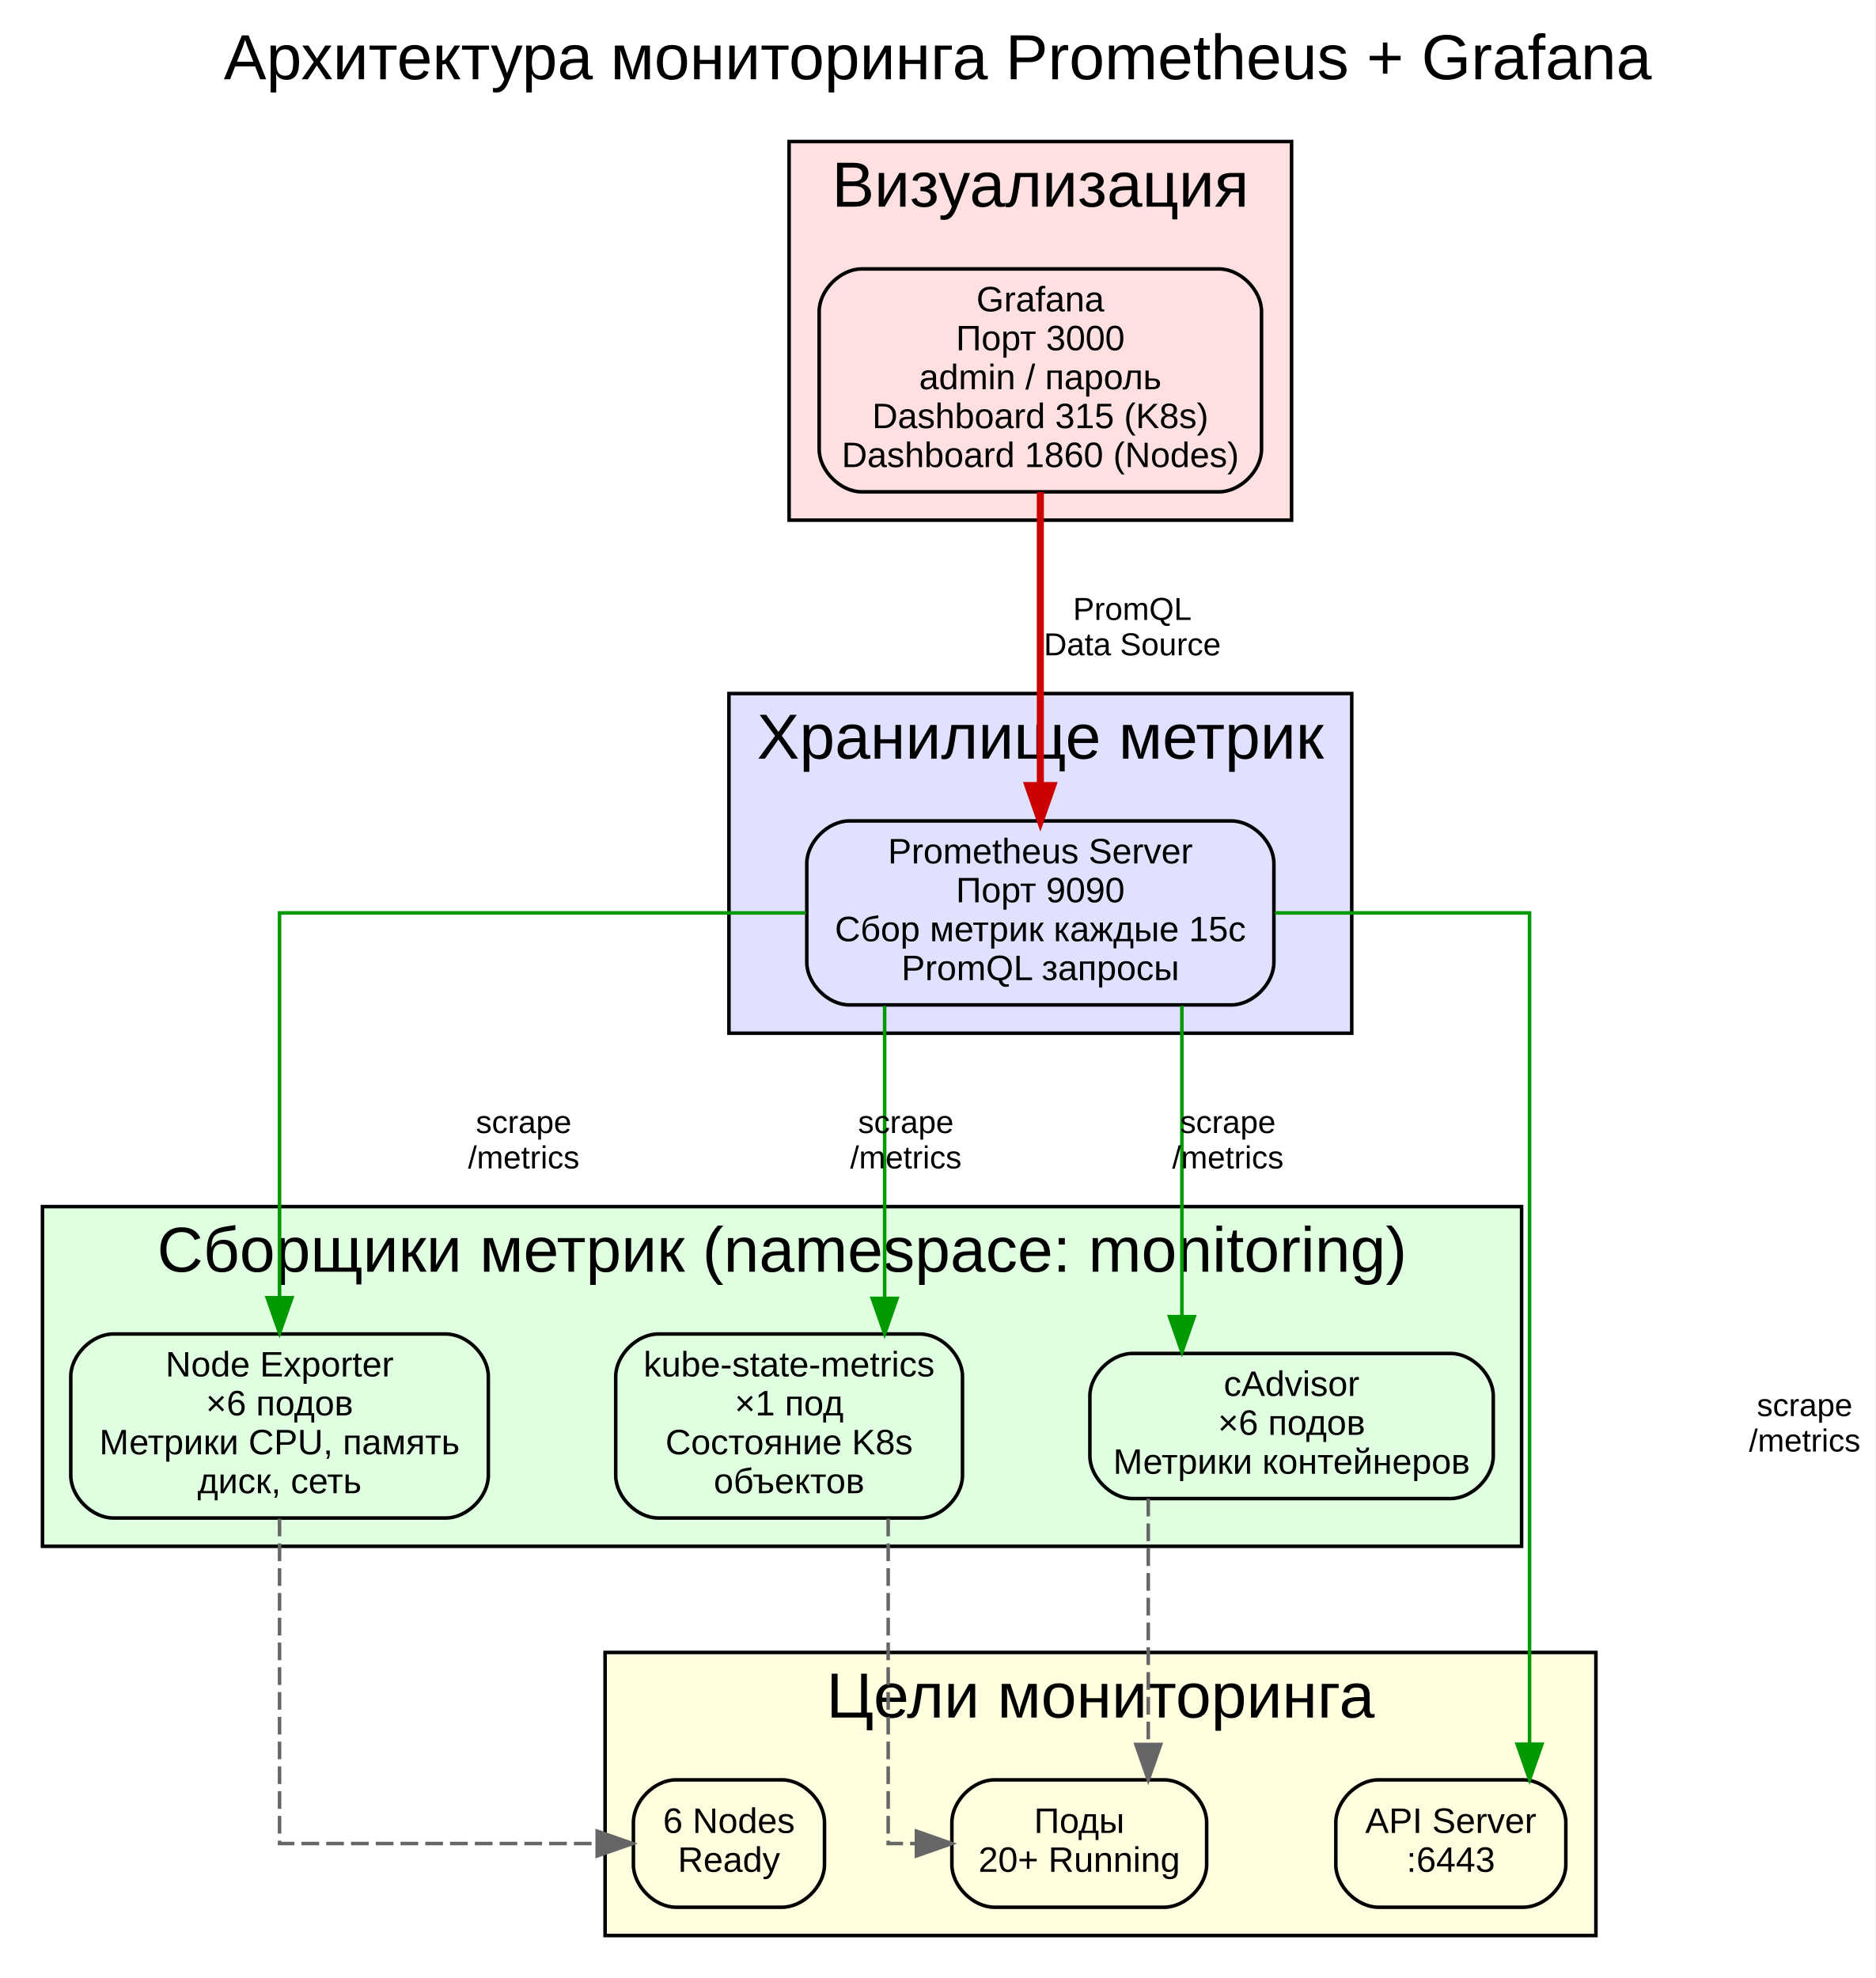
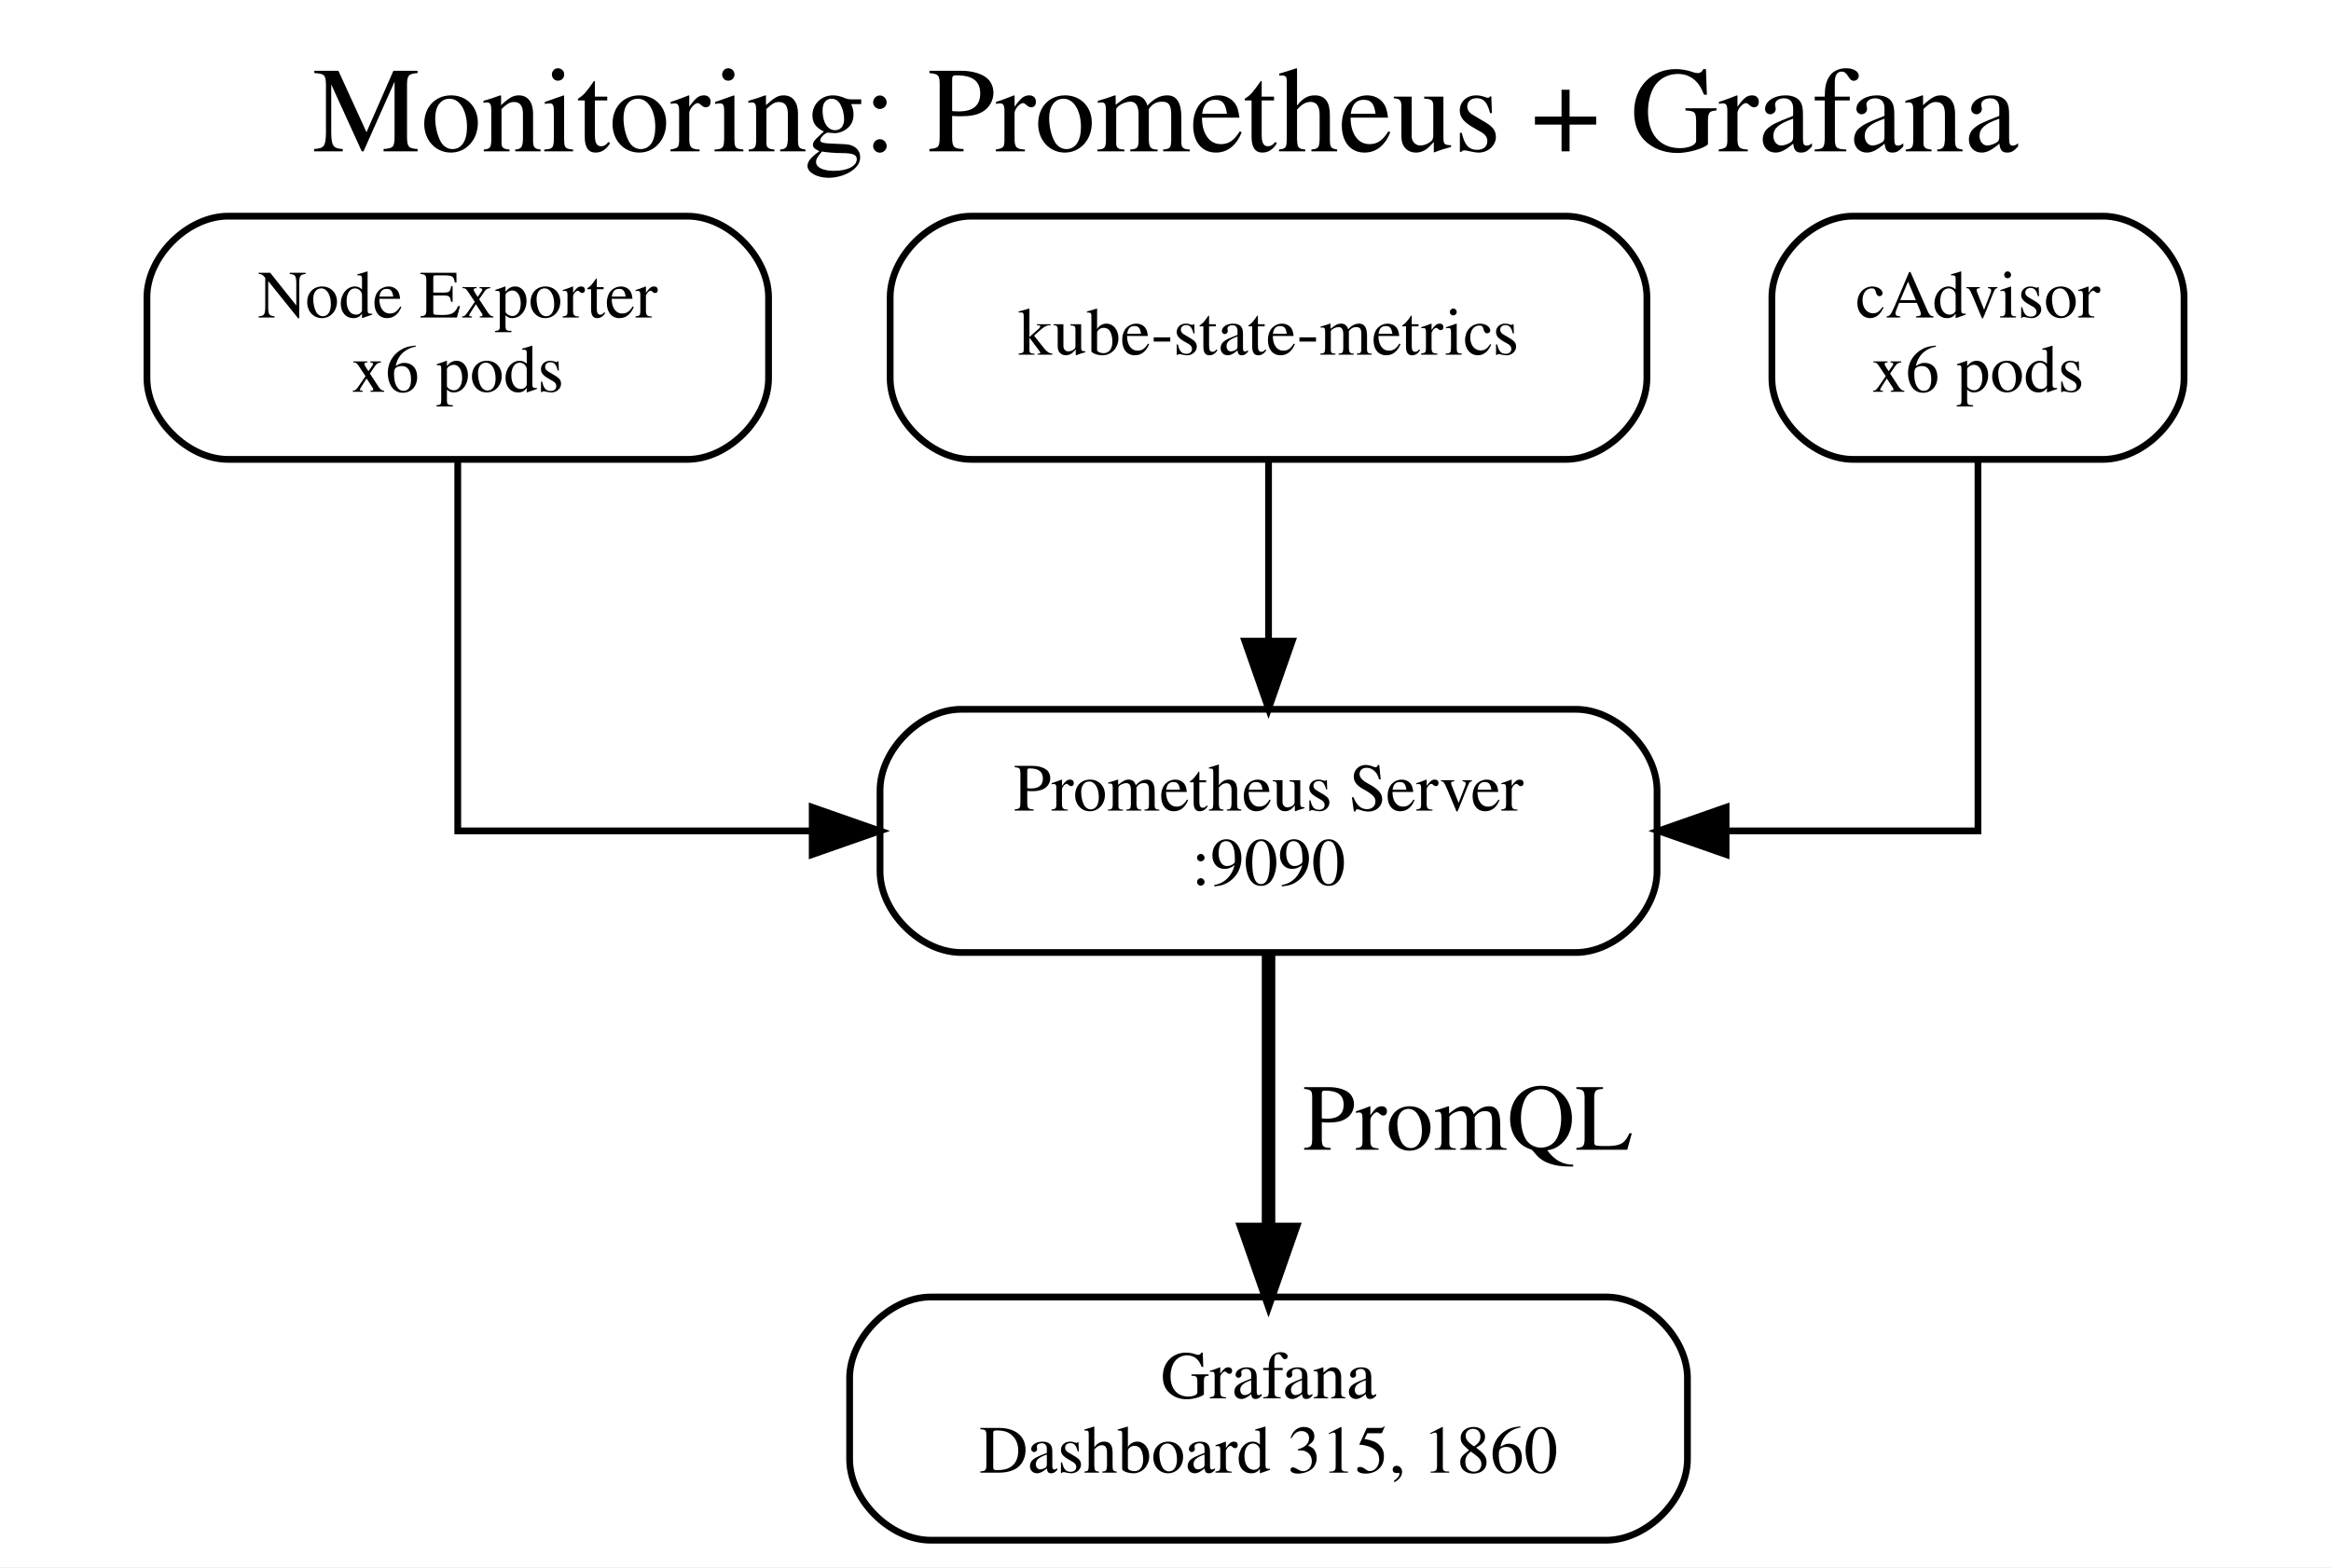
- <svg xmlns="http://www.w3.org/2000/svg" width="530pt" height="559pt" viewBox="0.00 0.00 530.00 559.00">
-   <g id="graph0" class="graph" transform="scale(1 1) rotate(0) translate(4 555)">
-     <polygon fill="white" stroke="transparent" points="-4,4 -4,-555 526,-555 526,4 -4,4" />
-     <text text-anchor="middle" x="261" y="-532.6" font-family="Arial" font-size="18.00">Архитектура мониторинга Prometheus + Grafana</text>
-     <g id="clust1" class="cluster">
-       <polygon fill="#e0ffe0" stroke="black" points="8,-118 8,-214 426,-214 426,-118 8,-118" />
-       <text text-anchor="middle" x="217" y="-195.6" font-family="Arial" font-size="18.00">Сборщики метрик (namespace: monitoring)</text>
+ <svg xmlns="http://www.w3.org/2000/svg" width="345pt" height="232pt" viewBox="0.00 0.00 345.00 232.00">
+   <g id="graph0" class="graph" transform="scale(1 1) rotate(0) translate(4 228)">
+     <polygon fill="white" stroke="transparent" points="-4,4 -4,-228 341,-228 341,4 -4,4" />
+     <text text-anchor="middle" x="168.5" y="-205.6" font-family="Times,serif" font-size="18.00">Monitoring: Prometheus + Grafana</text>
+     <g id="node1" class="node">
+       <path fill="none" stroke="black" d="M97.75,-196C97.75,-196 29.75,-196 29.75,-196 23.75,-196 17.75,-190 17.75,-184 17.75,-184 17.75,-172 17.75,-172 17.75,-166 23.75,-160 29.75,-160 29.75,-160 97.75,-160 97.75,-160 103.75,-160 109.75,-166 109.75,-172 109.75,-172 109.75,-184 109.75,-184 109.75,-190 103.75,-196 97.75,-196" />
+       <text text-anchor="middle" x="63.75" y="-181" font-family="Times,serif" font-size="10.00">Node Exporter</text>
+       <text text-anchor="middle" x="63.75" y="-170" font-family="Times,serif" font-size="10.00">x6 pods</text>
    </g>
-     <g id="clust2" class="cluster">
-       <polygon fill="#e0e0ff" stroke="black" points="202,-263 202,-359 378,-359 378,-263 202,-263" />
-       <text text-anchor="middle" x="290" y="-340.6" font-family="Arial" font-size="18.00">Хранилище метрик</text>
-     </g>
-     <g id="clust3" class="cluster">
-       <polygon fill="#ffe0e0" stroke="black" points="219,-408 219,-515 361,-515 361,-408 219,-408" />
-       <text text-anchor="middle" x="290" y="-496.6" font-family="Arial" font-size="18.00">Визуализация</text>
-     </g>
-     <g id="clust4" class="cluster">
-       <polygon fill="#ffffe0" stroke="black" points="167,-8 167,-88 447,-88 447,-8 167,-8" />
-       <text text-anchor="middle" x="307" y="-69.6" font-family="Arial" font-size="18.00">Цели мониторинга</text>
-     </g>
-     <g id="node1" class="node">
-       <path fill="none" stroke="black" d="M122,-178C122,-178 28,-178 28,-178 22,-178 16,-172 16,-166 16,-166 16,-138 16,-138 16,-132 22,-126 28,-126 28,-126 122,-126 122,-126 128,-126 134,-132 134,-138 134,-138 134,-166 134,-166 134,-172 128,-178 122,-178" />
-       <text text-anchor="middle" x="75" y="-166" font-family="Arial" font-size="10.00">Node Exporter</text>
-       <text text-anchor="middle" x="75" y="-155" font-family="Arial" font-size="10.00">×6 подов</text>
-       <text text-anchor="middle" x="75" y="-144" font-family="Arial" font-size="10.00">Метрики CPU, память</text>
-       <text text-anchor="middle" x="75" y="-133" font-family="Arial" font-size="10.00">диск, сеть</text>
-     </g>
-     <g id="node6" class="node">
-       <path fill="none" stroke="black" d="M217,-52C217,-52 187,-52 187,-52 181,-52 175,-46 175,-40 175,-40 175,-28 175,-28 175,-22 181,-16 187,-16 187,-16 217,-16 217,-16 223,-16 229,-22 229,-28 229,-28 229,-40 229,-40 229,-46 223,-52 217,-52" />
-       <text text-anchor="middle" x="202" y="-37" font-family="Arial" font-size="10.00">6 Nodes</text>
-       <text text-anchor="middle" x="202" y="-26" font-family="Arial" font-size="10.00">Ready</text>
+     <g id="node4" class="node">
+       <path fill="none" stroke="black" d="M229.25,-123C229.25,-123 138.25,-123 138.25,-123 132.25,-123 126.25,-117 126.25,-111 126.25,-111 126.25,-99 126.25,-99 126.25,-93 132.25,-87 138.25,-87 138.25,-87 229.25,-87 229.25,-87 235.25,-87 241.25,-93 241.25,-99 241.25,-99 241.25,-111 241.25,-111 241.25,-117 235.25,-123 229.25,-123" />
+       <text text-anchor="middle" x="183.75" y="-108" font-family="Times,serif" font-size="10.00">Prometheus Server</text>
+       <text text-anchor="middle" x="183.75" y="-97" font-family="Times,serif" font-size="10.00">:9090</text>
    </g>
    <g id="edge1" class="edge">
-       <path fill="none" stroke="#666666" stroke-dasharray="5,2" d="M75,-125.81C75,-91.05 75,-34 75,-34 75,-34 164.76,-34 164.76,-34" />
-       <polygon fill="#666666" stroke="#666666" points="164.76,-37.5 174.76,-34 164.76,-30.5 164.76,-37.5" />
+       <path fill="none" stroke="black" d="M63.75,-159.96C63.75,-138.34 63.75,-105 63.75,-105 63.75,-105 116.21,-105 116.21,-105" />
+       <polygon fill="black" stroke="black" points="116.21,-108.5 126.21,-105 116.21,-101.5 116.21,-108.5" />
    </g>
    <g id="node2" class="node">
-       <path fill="none" stroke="black" d="M256,-178C256,-178 182,-178 182,-178 176,-178 170,-172 170,-166 170,-166 170,-138 170,-138 170,-132 176,-126 182,-126 182,-126 256,-126 256,-126 262,-126 268,-132 268,-138 268,-138 268,-166 268,-166 268,-172 262,-178 256,-178" />
-       <text text-anchor="middle" x="219" y="-166" font-family="Arial" font-size="10.00">kube-state-metrics</text>
-       <text text-anchor="middle" x="219" y="-155" font-family="Arial" font-size="10.00">×1 под</text>
-       <text text-anchor="middle" x="219" y="-144" font-family="Arial" font-size="10.00">Состояние K8s</text>
-       <text text-anchor="middle" x="219" y="-133" font-family="Arial" font-size="10.00">объектов</text>
-     </g>
-     <g id="node7" class="node">
-       <path fill="none" stroke="black" d="M325,-52C325,-52 277,-52 277,-52 271,-52 265,-46 265,-40 265,-40 265,-28 265,-28 265,-22 271,-16 277,-16 277,-16 325,-16 325,-16 331,-16 337,-22 337,-28 337,-28 337,-40 337,-40 337,-46 331,-52 325,-52" />
-       <text text-anchor="middle" x="301" y="-37" font-family="Arial" font-size="10.00">Поды</text>
-       <text text-anchor="middle" x="301" y="-26" font-family="Arial" font-size="10.00">20+ Running</text>
+       <path fill="none" stroke="black" d="M227.75,-196C227.75,-196 139.75,-196 139.75,-196 133.75,-196 127.75,-190 127.75,-184 127.75,-184 127.75,-172 127.75,-172 127.75,-166 133.75,-160 139.75,-160 139.75,-160 227.75,-160 227.75,-160 233.75,-160 239.75,-166 239.75,-172 239.75,-172 239.75,-184 239.75,-184 239.75,-190 233.75,-196 227.75,-196" />
+       <text text-anchor="middle" x="183.75" y="-175.5" font-family="Times,serif" font-size="10.00">kube-state-metrics</text>
    </g>
    <g id="edge2" class="edge">
-       <path fill="none" stroke="#666666" stroke-dasharray="5,2" d="M247,-125.81C247,-91.05 247,-34 247,-34 247,-34 254.98,-34 254.98,-34" />
-       <polygon fill="#666666" stroke="#666666" points="254.98,-37.5 264.98,-34 254.98,-30.5 254.98,-37.5" />
+       <path fill="none" stroke="black" d="M183.75,-159.96C183.75,-159.96 183.75,-133.09 183.75,-133.09" />
+       <polygon fill="black" stroke="black" points="187.25,-133.09 183.75,-123.09 180.25,-133.09 187.25,-133.09" />
    </g>
    <g id="node3" class="node">
-       <path fill="none" stroke="black" d="M406,-172.5C406,-172.5 316,-172.5 316,-172.5 310,-172.5 304,-166.5 304,-160.5 304,-160.5 304,-143.5 304,-143.5 304,-137.5 310,-131.5 316,-131.5 316,-131.5 406,-131.5 406,-131.5 412,-131.5 418,-137.5 418,-143.5 418,-143.5 418,-160.5 418,-160.5 418,-166.5 412,-172.5 406,-172.5" />
-       <text text-anchor="middle" x="361" y="-160.5" font-family="Arial" font-size="10.00">cAdvisor</text>
-       <text text-anchor="middle" x="361" y="-149.5" font-family="Arial" font-size="10.00">×6 подов</text>
-       <text text-anchor="middle" x="361" y="-138.5" font-family="Arial" font-size="10.00">Метрики контейнеров</text>
+       <path fill="none" stroke="black" d="M307.25,-196C307.25,-196 270.25,-196 270.25,-196 264.25,-196 258.25,-190 258.25,-184 258.25,-184 258.25,-172 258.25,-172 258.25,-166 264.25,-160 270.25,-160 270.25,-160 307.25,-160 307.25,-160 313.25,-160 319.25,-166 319.25,-172 319.25,-172 319.25,-184 319.25,-184 319.25,-190 313.25,-196 307.25,-196" />
+       <text text-anchor="middle" x="288.75" y="-181" font-family="Times,serif" font-size="10.00">cAdvisor</text>
+       <text text-anchor="middle" x="288.75" y="-170" font-family="Times,serif" font-size="10.00">x6 pods</text>
    </g>
    <g id="edge3" class="edge">
-       <path fill="none" stroke="#666666" stroke-dasharray="5,2" d="M320.5,-131.45C320.5,-131.45 320.5,-62 320.5,-62" />
-       <polygon fill="#666666" stroke="#666666" points="324,-62 320.5,-52 317,-62 324,-62" />
+       <path fill="none" stroke="black" d="M288.75,-159.96C288.75,-138.34 288.75,-105 288.75,-105 288.75,-105 251.47,-105 251.47,-105" />
+       <polygon fill="black" stroke="black" points="251.47,-101.5 241.47,-105 251.47,-108.5 251.47,-101.5" />
    </g>
-     <g id="node4" class="node">
-       <path fill="none" stroke="black" d="M344,-323C344,-323 236,-323 236,-323 230,-323 224,-317 224,-311 224,-311 224,-283 224,-283 224,-277 230,-271 236,-271 236,-271 344,-271 344,-271 350,-271 356,-277 356,-283 356,-283 356,-311 356,-311 356,-317 350,-323 344,-323" />
-       <text text-anchor="middle" x="290" y="-311" font-family="Arial" font-size="10.00">Prometheus Server</text>
-       <text text-anchor="middle" x="290" y="-300" font-family="Arial" font-size="10.00">Порт 9090</text>
-       <text text-anchor="middle" x="290" y="-289" font-family="Arial" font-size="10.00">Сбор метрик каждые 15с</text>
-       <text text-anchor="middle" x="290" y="-278" font-family="Arial" font-size="10.00">PromQL запросы</text>
+     <g id="node5" class="node">
+       <path fill="none" stroke="black" d="M233.75,-36C233.75,-36 133.75,-36 133.75,-36 127.75,-36 121.75,-30 121.75,-24 121.75,-24 121.75,-12 121.75,-12 121.75,-6 127.75,0 133.75,0 133.75,0 233.75,0 233.75,0 239.75,0 245.75,-6 245.75,-12 245.75,-12 245.75,-24 245.75,-24 245.75,-30 239.75,-36 233.75,-36" />
+       <text text-anchor="middle" x="183.75" y="-21" font-family="Times,serif" font-size="10.00">Grafana</text>
+       <text text-anchor="middle" x="183.75" y="-10" font-family="Times,serif" font-size="10.00">Dashboard 315, 1860</text>
    </g>
    <g id="edge4" class="edge">
-       <path fill="none" stroke="#009900" d="M223.74,-297C160.57,-297 75,-297 75,-297 75,-297 75,-188.26 75,-188.26" />
-       <polygon fill="#009900" stroke="#009900" points="78.5,-188.26 75,-178.26 71.5,-188.26 78.5,-188.26" />
-       <text text-anchor="middle" x="144" y="-234.8" font-family="Arial" font-size="9.00">scrape</text>
-       <text text-anchor="middle" x="144" y="-224.8" font-family="Arial" font-size="9.00">/metrics</text>
-     </g>
-     <g id="edge5" class="edge">
-       <path fill="none" stroke="#009900" d="M246,-270.74C246,-270.74 246,-188.06 246,-188.06" />
-       <polygon fill="#009900" stroke="#009900" points="249.5,-188.06 246,-178.06 242.5,-188.06 249.5,-188.06" />
-       <text text-anchor="middle" x="252" y="-234.8" font-family="Arial" font-size="9.00">scrape</text>
-       <text text-anchor="middle" x="252" y="-224.8" font-family="Arial" font-size="9.00">/metrics</text>
-     </g>
-     <g id="edge6" class="edge">
-       <path fill="none" stroke="#009900" d="M330,-270.74C330,-270.74 330,-182.9 330,-182.9" />
-       <polygon fill="#009900" stroke="#009900" points="333.5,-182.9 330,-172.9 326.5,-182.9 333.5,-182.9" />
-       <text text-anchor="middle" x="343" y="-234.8" font-family="Arial" font-size="9.00">scrape</text>
-       <text text-anchor="middle" x="343" y="-224.8" font-family="Arial" font-size="9.00">/metrics</text>
-     </g>
-     <g id="node8" class="node">
-       <path fill="none" stroke="black" d="M426.5,-52C426.5,-52 385.5,-52 385.5,-52 379.5,-52 373.5,-46 373.5,-40 373.5,-40 373.5,-28 373.5,-28 373.5,-22 379.5,-16 385.5,-16 385.5,-16 426.5,-16 426.5,-16 432.5,-16 438.5,-22 438.5,-28 438.5,-28 438.5,-40 438.5,-40 438.5,-46 432.5,-52 426.5,-52" />
-       <text text-anchor="middle" x="406" y="-37" font-family="Arial" font-size="10.00">API Server</text>
-       <text text-anchor="middle" x="406" y="-26" font-family="Arial" font-size="10.00">:6443</text>
-     </g>
-     <g id="edge7" class="edge">
-       <path fill="none" stroke="#009900" d="M356.29,-297C391.77,-297 428.25,-297 428.25,-297 428.25,-297 428.25,-62.08 428.25,-62.08" />
-       <polygon fill="#009900" stroke="#009900" points="431.75,-62.08 428.25,-52.08 424.75,-62.08 431.75,-62.08" />
-       <text text-anchor="middle" x="506" y="-154.8" font-family="Arial" font-size="9.00">scrape</text>
-       <text text-anchor="middle" x="506" y="-144.8" font-family="Arial" font-size="9.00">/metrics</text>
-     </g>
-     <g id="node5" class="node">
-       <path fill="none" stroke="black" d="M340.5,-479C340.5,-479 239.5,-479 239.5,-479 233.5,-479 227.5,-473 227.5,-467 227.5,-467 227.5,-428 227.5,-428 227.5,-422 233.5,-416 239.5,-416 239.5,-416 340.5,-416 340.5,-416 346.5,-416 352.5,-422 352.5,-428 352.5,-428 352.5,-467 352.5,-467 352.5,-473 346.5,-479 340.5,-479" />
-       <text text-anchor="middle" x="290" y="-467" font-family="Arial" font-size="10.00">Grafana</text>
-       <text text-anchor="middle" x="290" y="-456" font-family="Arial" font-size="10.00">Порт 3000</text>
-       <text text-anchor="middle" x="290" y="-445" font-family="Arial" font-size="10.00">admin / пароль</text>
-       <text text-anchor="middle" x="290" y="-434" font-family="Arial" font-size="10.00">Dashboard 315 (K8s)</text>
-       <text text-anchor="middle" x="290" y="-423" font-family="Arial" font-size="10.00">Dashboard 1860 (Nodes)</text>
-     </g>
-     <g id="edge8" class="edge">
-       <path fill="none" stroke="#cc0000" stroke-width="2" d="M290,-415.95C290,-415.95 290,-333 290,-333" />
-       <polygon fill="#cc0000" stroke="#cc0000" stroke-width="2" points="293.5,-333 290,-323 286.5,-333 293.5,-333" />
-       <text text-anchor="middle" x="316" y="-379.8" font-family="Arial" font-size="9.00">PromQL</text>
-       <text text-anchor="middle" x="316" y="-369.8" font-family="Arial" font-size="9.00">Data Source</text>
+       <path fill="none" stroke="black" stroke-width="2" d="M183.75,-86.97C183.75,-86.97 183.75,-46 183.75,-46" />
+       <polygon fill="black" stroke="black" stroke-width="2" points="187.25,-46 183.75,-36 180.25,-46 187.25,-46" />
+       <text text-anchor="middle" x="213.25" y="-57.8" font-family="Times,serif" font-size="14.00">PromQL</text>
    </g>
  </g>
</svg>
